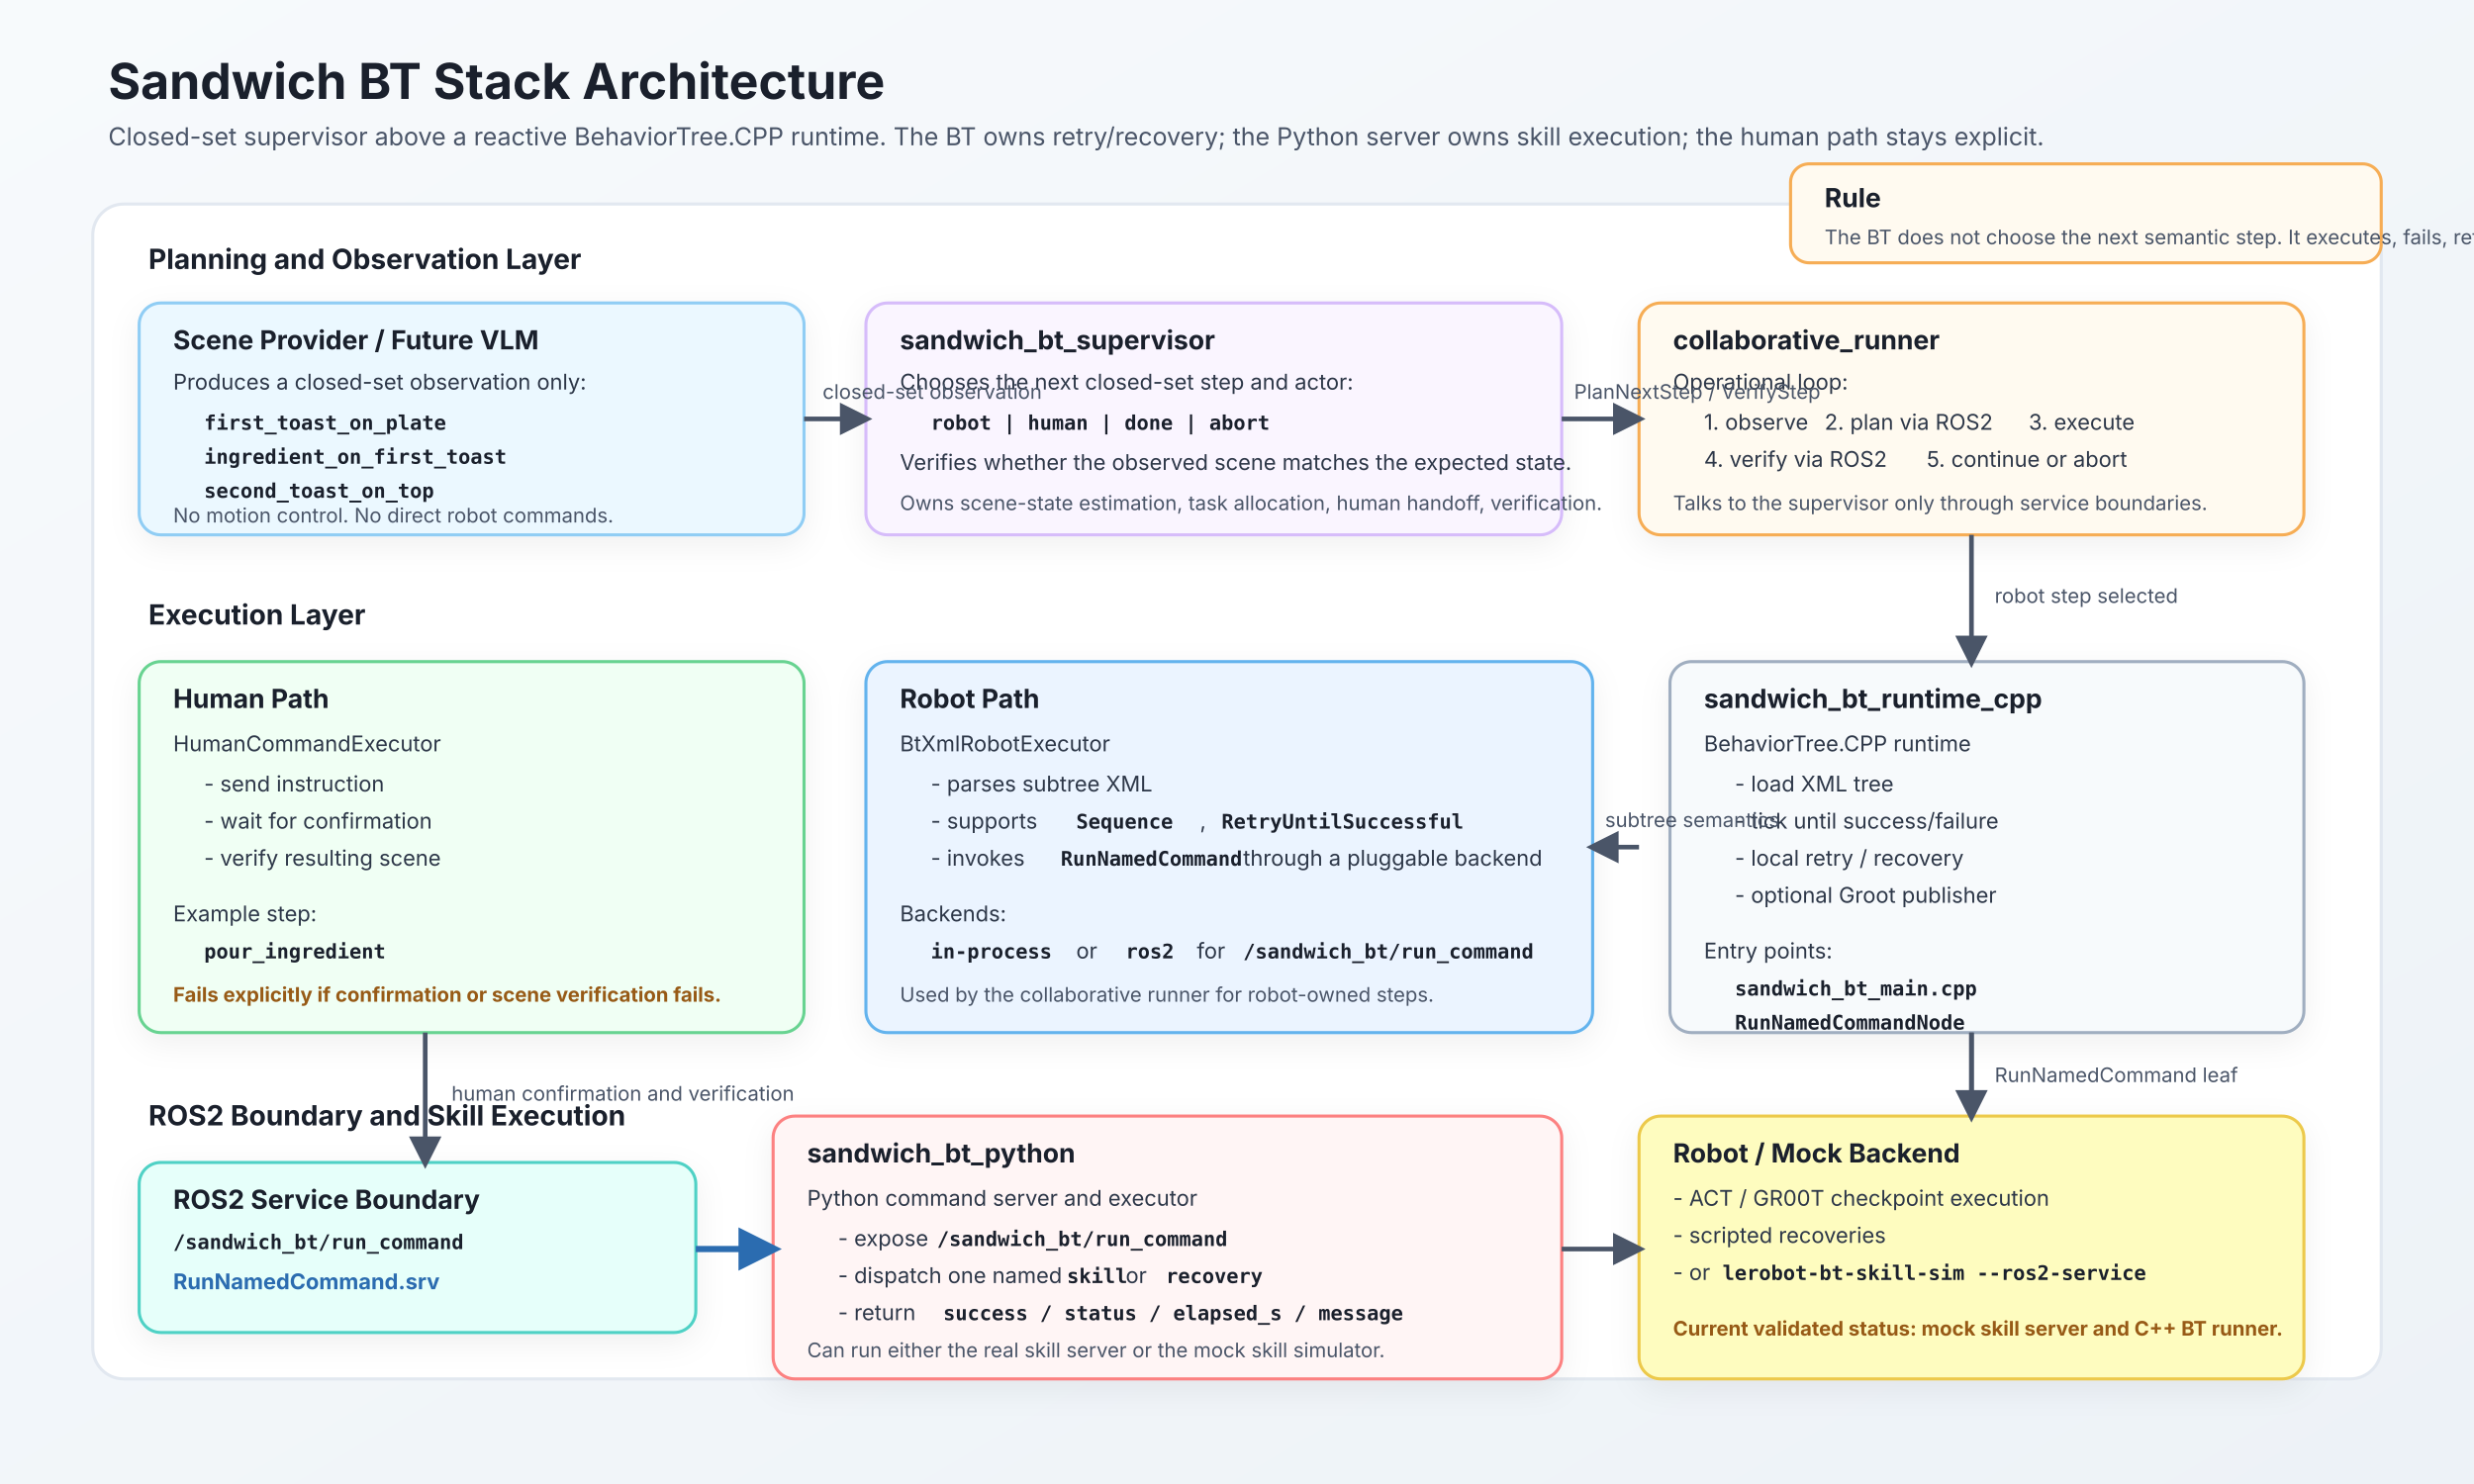
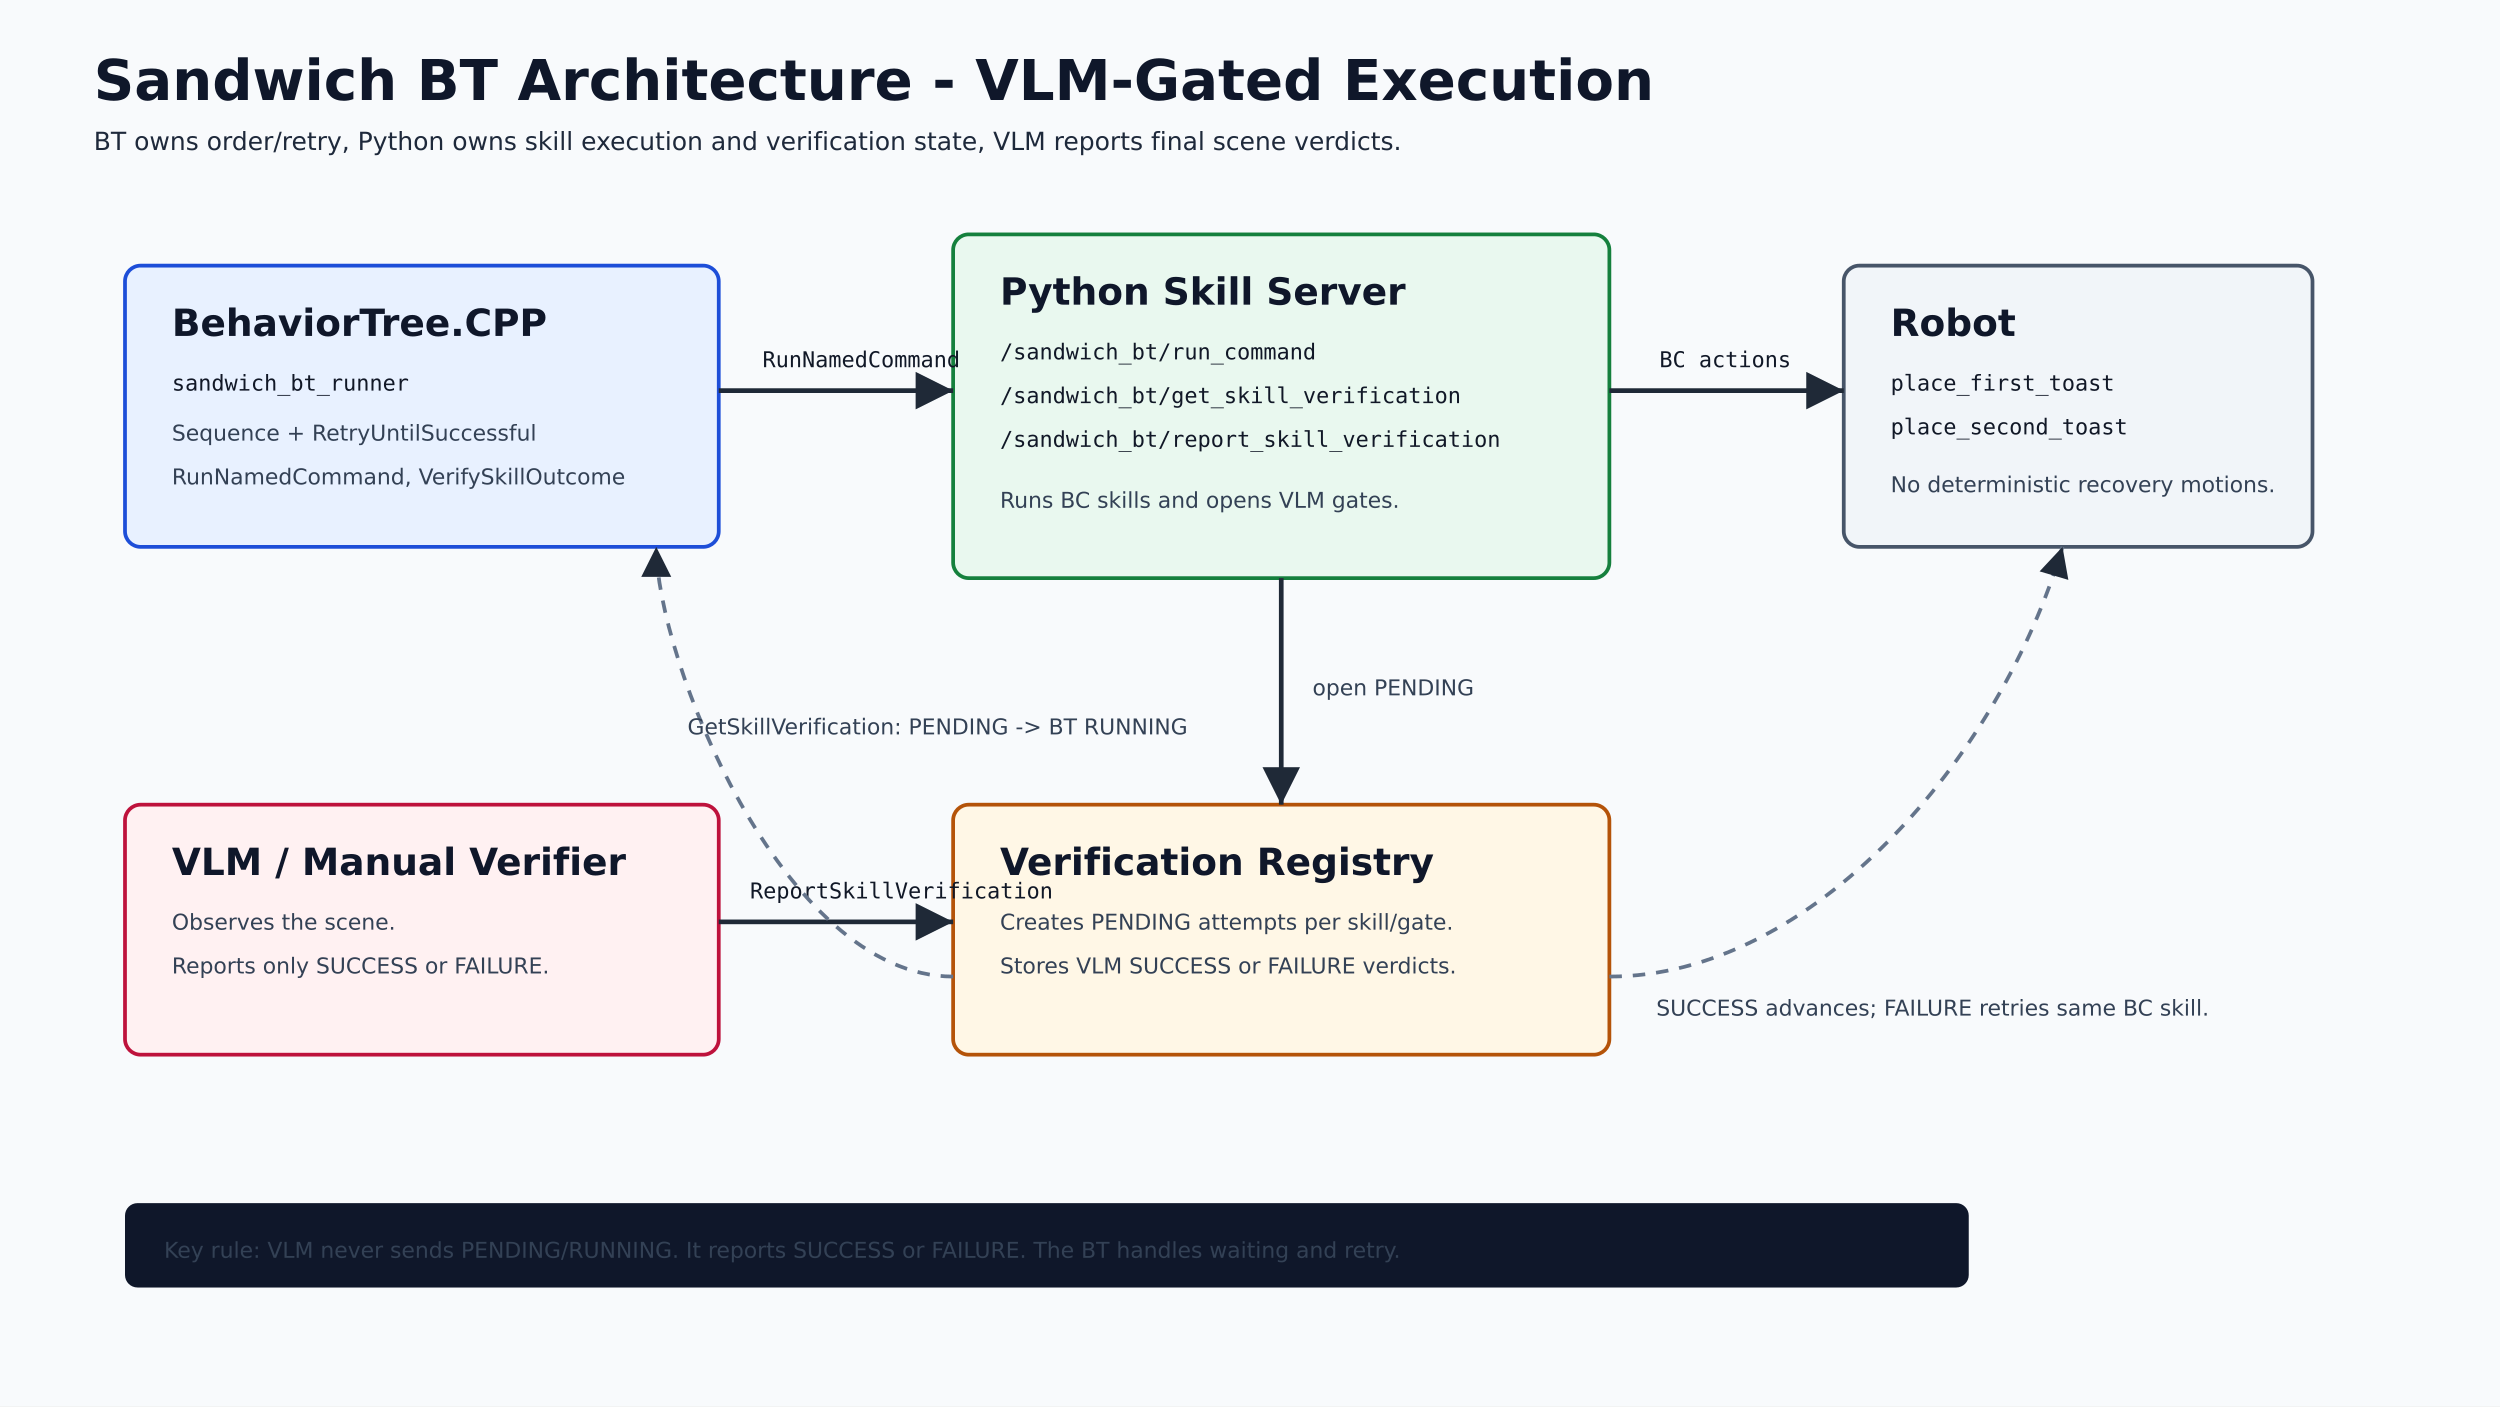
- <svg xmlns="http://www.w3.org/2000/svg" width="1600" height="960" viewBox="0 0 1600 960" role="img" aria-labelledby="title desc">
+ <svg xmlns="http://www.w3.org/2000/svg" width="1600" height="900" viewBox="0 0 1600 900" role="img" aria-labelledby="title desc">
  <defs>
-     <linearGradient id="bg" x1="0%" y1="0%" x2="100%" y2="100%">
-       <stop offset="0%" stop-color="#f7fafc" />
-       <stop offset="100%" stop-color="#edf2f7" />
-     </linearGradient>
-     <marker id="arrow" viewBox="0 0 10 10" refX="8" refY="5" markerWidth="7" markerHeight="7" orient="auto-start-reverse">
-       <path d="M 0 0 L 10 5 L 0 10 z" fill="#4a5568" />
-     </marker>
-     <marker id="arrowBlue" viewBox="0 0 10 10" refX="8" refY="5" markerWidth="7" markerHeight="7" orient="auto-start-reverse">
-       <path d="M 0 0 L 10 5 L 0 10 z" fill="#2b6cb0" />
+     <marker id="arrow" markerWidth="12" markerHeight="12" refX="10" refY="6" orient="auto" markerUnits="strokeWidth">
+       <path d="M2,2 L10,6 L2,10 Z" fill="#1f2937" />
    </marker>
    <style>
-       .title { font: 700 32px 'Inter', 'Segoe UI', Arial, sans-serif; fill: #1a202c; }
-       .subtitle { font: 400 16px 'Inter', 'Segoe UI', Arial, sans-serif; fill: #4a5568; }
-       .section { font: 700 18px 'Inter', 'Segoe UI', Arial, sans-serif; fill: #1a202c; }
-       .label { font: 700 17px 'Inter', 'Segoe UI', Arial, sans-serif; fill: #1a202c; }
-       .body { font: 400 14px 'Inter', 'Segoe UI', Arial, sans-serif; fill: #2d3748; }
-       .small { font: 400 13px 'Inter', 'Segoe UI', Arial, sans-serif; fill: #4a5568; }
-       .boundary { font: 700 14px 'Inter', 'Segoe UI', Arial, sans-serif; fill: #2b6cb0; }
-       .warning { font: 700 13px 'Inter', 'Segoe UI', Arial, sans-serif; fill: #975a16; }
-       .card { stroke-width: 2; rx: 14; ry: 14; }
-       .shadow { filter: drop-shadow(0 6px 10px rgba(0,0,0,0.06)); }
-       .mono { font: 600 13px 'JetBrains Mono', 'SFMono-Regular', Consolas, monospace; fill: #1a202c; }
+       .bg { fill: #f8fafc; }
+       .box { fill: #ffffff; stroke: #334155; stroke-width: 2.4; rx: 10; }
+       .blue { fill: #e8f1ff; stroke: #1d4ed8; }
+       .green { fill: #e9f8ef; stroke: #15803d; }
+       .amber { fill: #fff7e6; stroke: #b45309; }
+       .red { fill: #fff1f2; stroke: #be123c; }
+       .gray { fill: #f1f5f9; stroke: #475569; }
+       .arrow { stroke: #1f2937; stroke-width: 3; fill: none; marker-end: url(#arrow); }
+       .soft { stroke: #64748b; stroke-width: 2.4; fill: none; marker-end: url(#arrow); stroke-dasharray: 8 7; }
+       .title { font: 700 36px "DejaVu Sans", Arial, sans-serif; fill: #0f172a; }
+       .h1 { font: 700 24px "DejaVu Sans", Arial, sans-serif; fill: #0f172a; }
+       .h2 { font: 700 19px "DejaVu Sans", Arial, sans-serif; fill: #0f172a; }
+       .txt { font: 16px "DejaVu Sans", Arial, sans-serif; fill: #1e293b; }
+       .small { font: 14px "DejaVu Sans", Arial, sans-serif; fill: #334155; }
+       .mono { font: 14px "DejaVu Sans Mono", Consolas, monospace; fill: #111827; }
    </style>
  </defs>
-   <rect x="0" y="0" width="1600" height="960" fill="url(#bg)" />
-   <text x="70" y="64" class="title">Sandwich BT Stack Architecture</text>
-   <text x="70" y="94" class="subtitle">Closed-set supervisor above a reactive BehaviorTree.CPP runtime. The BT owns retry/recovery; the Python server owns skill execution; the human path stays explicit.</text>
-   <rect x="60" y="132" width="1480" height="760" rx="20" ry="20" fill="#ffffff" stroke="#e2e8f0" stroke-width="2" />
-   <text x="96" y="174" class="section">Planning and Observation Layer</text>
-   <rect class="card shadow" x="90" y="196" width="430" height="150" fill="#ebf8ff" stroke="#90cdf4" />
-   <text x="112" y="226" class="label">Scene Provider / Future VLM</text>
-   <text x="112" y="252" class="body">Produces a closed-set observation only:</text>
-   <text x="132" y="278" class="mono">first_toast_on_plate</text>
-   <text x="132" y="300" class="mono">ingredient_on_first_toast</text>
-   <text x="132" y="322" class="mono">second_toast_on_top</text>
-   <text x="112" y="338" class="small">No motion control. No direct robot commands.</text>
-   <rect class="card shadow" x="560" y="196" width="450" height="150" fill="#faf5ff" stroke="#d6bcfa" />
-   <text x="582" y="226" class="label">sandwich_bt_supervisor</text>
-   <text x="582" y="252" class="body">Chooses the next closed-set step and actor:</text>
-   <text x="602" y="278" class="mono">robot | human | done | abort</text>
-   <text x="582" y="304" class="body">Verifies whether the observed scene matches the expected state.</text>
-   <text x="582" y="330" class="small">Owns scene-state estimation, task allocation, human handoff, verification.</text>
-   <path d="M 520 271 L 560 271" stroke="#4a5568" stroke-width="3" marker-end="url(#arrow)" />
-   <text x="532" y="258" class="small">closed-set observation</text>
-   <rect class="card shadow" x="1060" y="196" width="430" height="150" fill="#fffaf0" stroke="#f6ad55" />
-   <text x="1082" y="226" class="label">collaborative_runner</text>
-   <text x="1082" y="252" class="body">Operational loop:</text>
-   <text x="1102" y="278" class="body">1. observe</text>
-   <text x="1180" y="278" class="body">2. plan via ROS2</text>
-   <text x="1312" y="278" class="body">3. execute</text>
-   <text x="1102" y="302" class="body">4. verify via ROS2</text>
-   <text x="1246" y="302" class="body">5. continue or abort</text>
-   <text x="1082" y="330" class="small">Talks to the supervisor only through service boundaries.</text>
-   <path d="M 1010 271 L 1060 271" stroke="#4a5568" stroke-width="3" marker-end="url(#arrow)" />
-   <text x="1018" y="258" class="small">PlanNextStep / VerifyStep</text>
-   <text x="96" y="404" class="section">Execution Layer</text>
-   <rect class="card shadow" x="90" y="428" width="430" height="240" fill="#f0fff4" stroke="#68d391" />
-   <text x="112" y="458" class="label">Human Path</text>
-   <text x="112" y="486" class="body">HumanCommandExecutor</text>
-   <text x="132" y="512" class="body">- send instruction</text>
-   <text x="132" y="536" class="body">- wait for confirmation</text>
-   <text x="132" y="560" class="body">- verify resulting scene</text>
-   <text x="112" y="596" class="body">Example step:</text>
-   <text x="132" y="620" class="mono">pour_ingredient</text>
-   <text x="112" y="648" class="warning">Fails explicitly if confirmation or scene verification fails.</text>
-   <rect class="card shadow" x="560" y="428" width="470" height="240" fill="#ebf4ff" stroke="#63b3ed" />
-   <text x="582" y="458" class="label">Robot Path</text>
-   <text x="582" y="486" class="body">BtXmlRobotExecutor</text>
-   <text x="602" y="512" class="body">- parses subtree XML</text>
-   <text x="602" y="536" class="body">- supports</text>
-   <text x="696" y="536" class="mono">Sequence</text>
-   <text x="776" y="536" class="body">,</text>
-   <text x="790" y="536" class="mono">RetryUntilSuccessful</text>
-   <text x="602" y="560" class="body">- invokes</text>
-   <text x="686" y="560" class="mono">RunNamedCommand</text>
-   <text x="804" y="560" class="body">through a pluggable backend</text>
-   <text x="582" y="596" class="body">Backends:</text>
-   <text x="602" y="620" class="mono">in-process</text>
-   <text x="696" y="620" class="body">or</text>
-   <text x="728" y="620" class="mono">ros2</text>
-   <text x="774" y="620" class="body">for</text>
-   <text x="804" y="620" class="mono">/sandwich_bt/run_command</text>
-   <text x="582" y="648" class="small">Used by the collaborative runner for robot-owned steps.</text>
-   <rect class="card shadow" x="1080" y="428" width="410" height="240" fill="#f7fafc" stroke="#a0aec0" />
-   <text x="1102" y="458" class="label">sandwich_bt_runtime_cpp</text>
-   <text x="1102" y="486" class="body">BehaviorTree.CPP runtime</text>
-   <text x="1122" y="512" class="body">- load XML tree</text>
-   <text x="1122" y="536" class="body">- tick until success/failure</text>
-   <text x="1122" y="560" class="body">- local retry / recovery</text>
-   <text x="1122" y="584" class="body">- optional Groot publisher</text>
-   <text x="1102" y="620" class="body">Entry points:</text>
-   <text x="1122" y="644" class="mono">sandwich_bt_main.cpp</text>
-   <text x="1122" y="666" class="mono">RunNamedCommandNode</text>
-   <path d="M 1275 346 L 1275 428" stroke="#4a5568" stroke-width="3" marker-end="url(#arrow)" />
-   <text x="1290" y="390" class="small">robot step selected</text>
-   <path d="M 1275 668 L 1275 740" stroke="#4a5568" stroke-width="3" marker-end="url(#arrow)" />
-   <path d="M 1060 548 L 1030 548" stroke="#4a5568" stroke-width="3" marker-end="url(#arrow)" />
-   <text x="1038" y="535" class="small">subtree semantics</text>
-   <path d="M 1275 668 L 1275 740" stroke="#4a5568" stroke-width="0" />
-   <text x="96" y="728" class="section">ROS2 Boundary and Skill Execution</text>
-   <rect class="card shadow" x="90" y="752" width="360" height="110" fill="#e6fffa" stroke="#4fd1c5" />
-   <text x="112" y="782" class="label">ROS2 Service Boundary</text>
-   <text x="112" y="808" class="mono">/sandwich_bt/run_command</text>
-   <text x="112" y="834" class="boundary">RunNamedCommand.srv</text>
-   <rect class="card shadow" x="500" y="722" width="510" height="170" fill="#fff5f5" stroke="#fc8181" />
-   <text x="522" y="752" class="label">sandwich_bt_python</text>
-   <text x="522" y="780" class="body">Python command server and executor</text>
-   <text x="542" y="806" class="body">- expose</text>
-   <text x="606" y="806" class="mono">/sandwich_bt/run_command</text>
-   <text x="542" y="830" class="body">- dispatch one named</text>
-   <text x="690" y="830" class="mono">skill</text>
-   <text x="728" y="830" class="body">or</text>
-   <text x="754" y="830" class="mono">recovery</text>
-   <text x="542" y="854" class="body">- return</text>
-   <text x="610" y="854" class="mono">success / status / elapsed_s / message</text>
-   <text x="522" y="878" class="small">Can run either the real skill server or the mock skill simulator.</text>
-   <rect class="card shadow" x="1060" y="722" width="430" height="170" fill="#fefcbf" stroke="#ecc94b" />
-   <text x="1082" y="752" class="label">Robot / Mock Backend</text>
-   <text x="1082" y="780" class="body">- ACT / GR00T checkpoint execution</text>
-   <text x="1082" y="804" class="body">- scripted recoveries</text>
-   <text x="1082" y="828" class="body">- or</text>
-   <text x="1114" y="828" class="mono">lerobot-bt-skill-sim --ros2-service</text>
-   <text x="1082" y="864" class="warning">Current validated status: mock skill server and C++ BT runner.</text>
-   <path d="M 450 808 L 500 808" stroke="#2b6cb0" stroke-width="4" marker-end="url(#arrowBlue)" />
-   <path d="M 1010 808 L 1060 808" stroke="#4a5568" stroke-width="3" marker-end="url(#arrow)" />
-   <path d="M 1275 668 L 1275 722" stroke="#4a5568" stroke-width="3" marker-end="url(#arrow)" />
-   <text x="1290" y="700" class="small">RunNamedCommand leaf</text>
-   <path d="M 275 668 L 275 752" stroke="#4a5568" stroke-width="3" marker-end="url(#arrow)" />
-   <text x="292" y="712" class="small">human confirmation and verification</text>
-   <rect x="1158" y="106" width="382" height="64" rx="12" ry="12" fill="#fffaf0" stroke="#f6ad55" stroke-width="2" />
-   <text x="1180" y="134" class="label">Rule</text>
-   <text x="1180" y="158" class="small">The BT does not choose the next semantic step. It executes, fails, retries, and reports.</text>
+   <rect class="bg" width="1600" height="900" />
+   <text class="title" x="60" y="64">Sandwich BT Architecture - VLM-Gated Execution</text>
+   <text class="txt" x="60" y="96">BT owns order/retry, Python owns skill execution and verification state, VLM reports final scene verdicts.</text>
+   <rect class="box blue" x="80" y="170" width="380" height="180" />
+   <text class="h1" x="110" y="215">BehaviorTree.CPP</text>
+   <text class="mono" x="110" y="250">sandwich_bt_runner</text>
+   <text class="small" x="110" y="282">Sequence + RetryUntilSuccessful</text>
+   <text class="small" x="110" y="310">RunNamedCommand, VerifySkillOutcome</text>
+   <rect class="box green" x="610" y="150" width="420" height="220" />
+   <text class="h1" x="640" y="195">Python Skill Server</text>
+   <text class="mono" x="640" y="230">/sandwich_bt/run_command</text>
+   <text class="mono" x="640" y="258">/sandwich_bt/get_skill_verification</text>
+   <text class="mono" x="640" y="286">/sandwich_bt/report_skill_verification</text>
+   <text class="small" x="640" y="325">Runs BC skills and opens VLM gates.</text>
+   <rect class="box gray" x="1180" y="170" width="300" height="180" />
+   <text class="h1" x="1210" y="215">Robot</text>
+   <text class="mono" x="1210" y="250">place_first_toast</text>
+   <text class="mono" x="1210" y="278">place_second_toast</text>
+   <text class="small" x="1210" y="315">No deterministic recovery motions.</text>
+   <rect class="box amber" x="610" y="515" width="420" height="160" />
+   <text class="h1" x="640" y="560">Verification Registry</text>
+   <text class="small" x="640" y="595">Creates PENDING attempts per skill/gate.</text>
+   <text class="small" x="640" y="623">Stores VLM SUCCESS or FAILURE verdicts.</text>
+   <rect class="box red" x="80" y="515" width="380" height="160" />
+   <text class="h1" x="110" y="560">VLM / Manual Verifier</text>
+   <text class="small" x="110" y="595">Observes the scene.</text>
+   <text class="small" x="110" y="623">Reports only SUCCESS or FAILURE.</text>
+   <path class="arrow" d="M460 250 C520 250 545 250 610 250" />
+   <text class="mono" x="488" y="235">RunNamedCommand</text>
+   <path class="arrow" d="M1030 250 C1085 250 1120 250 1180 250" />
+   <text class="mono" x="1062" y="235">BC actions</text>
+   <path class="arrow" d="M820 370 C820 430 820 470 820 515" />
+   <text class="small" x="840" y="445">open PENDING</text>
+   <path class="arrow" d="M460 590 C520 590 545 590 610 590" />
+   <text class="mono" x="480" y="575">ReportSkillVerification</text>
+   <path class="soft" d="M610 625 C500 625 420 420 420 350" />
+   <text class="small" x="440" y="470">GetSkillVerification: PENDING -&gt; BT RUNNING</text>
+   <path class="soft" d="M1030 625 C1160 625 1280 485 1320 350" />
+   <text class="small" x="1060" y="650">SUCCESS advances; FAILURE retries same BC skill.</text>
+   <rect x="80" y="770" width="1180" height="54" rx="8" fill="#0f172a" />
+   <text x="105" y="805" class="small" fill="#ffffff">Key rule: VLM never sends PENDING/RUNNING. It reports SUCCESS or FAILURE. The BT handles waiting and retry.</text>
</svg>
